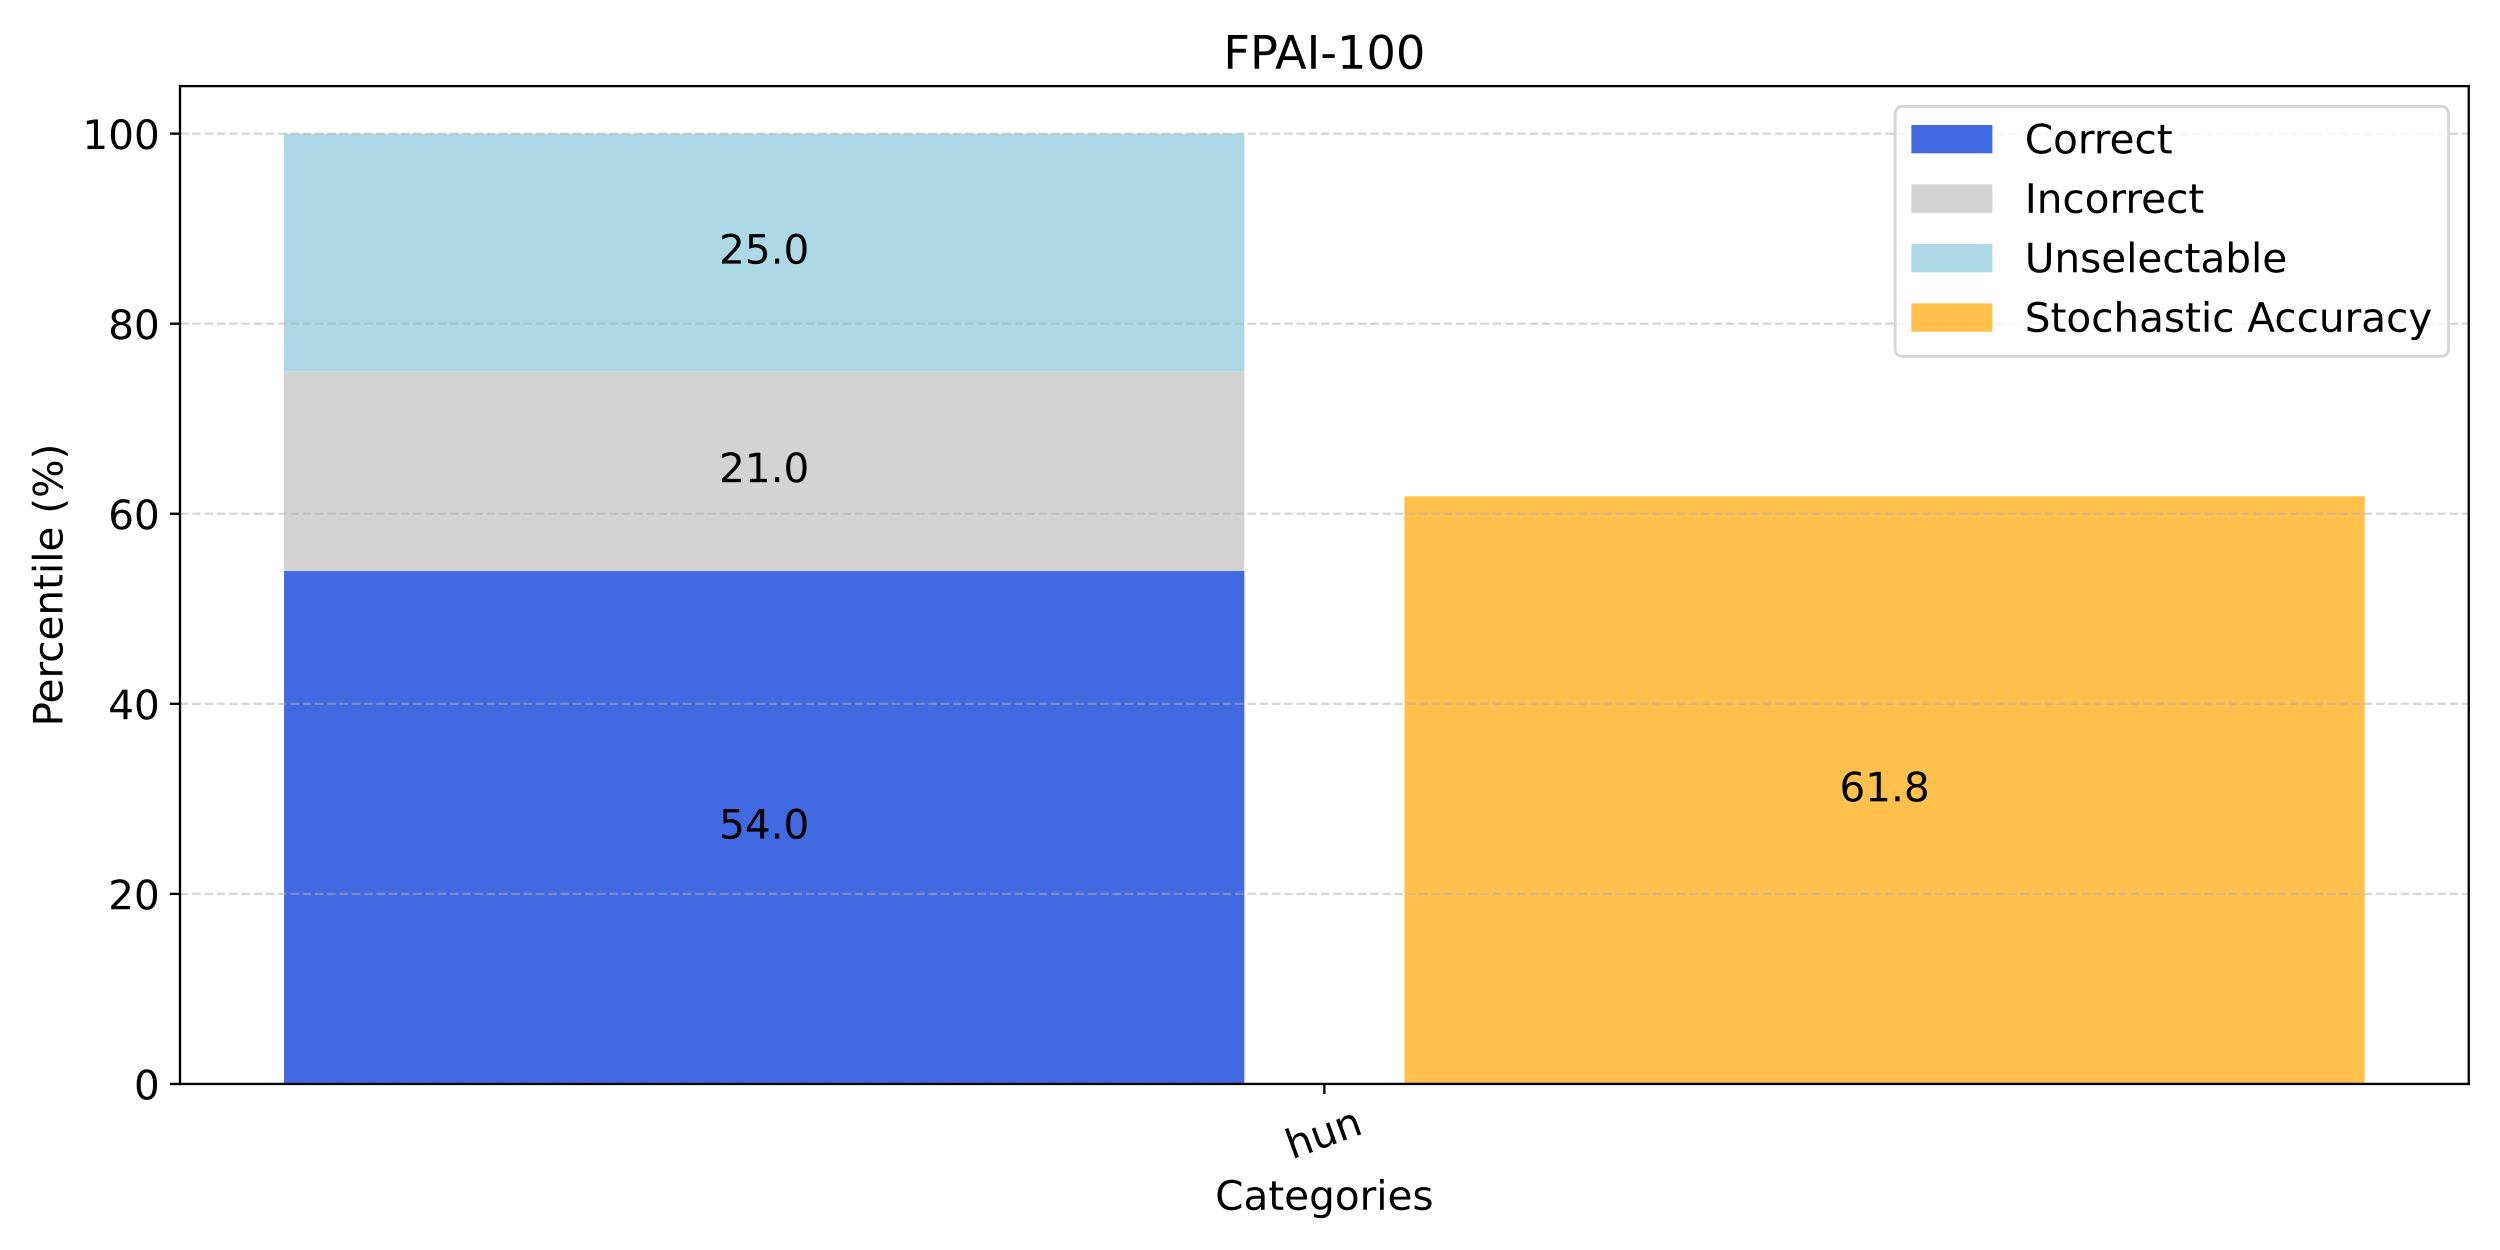
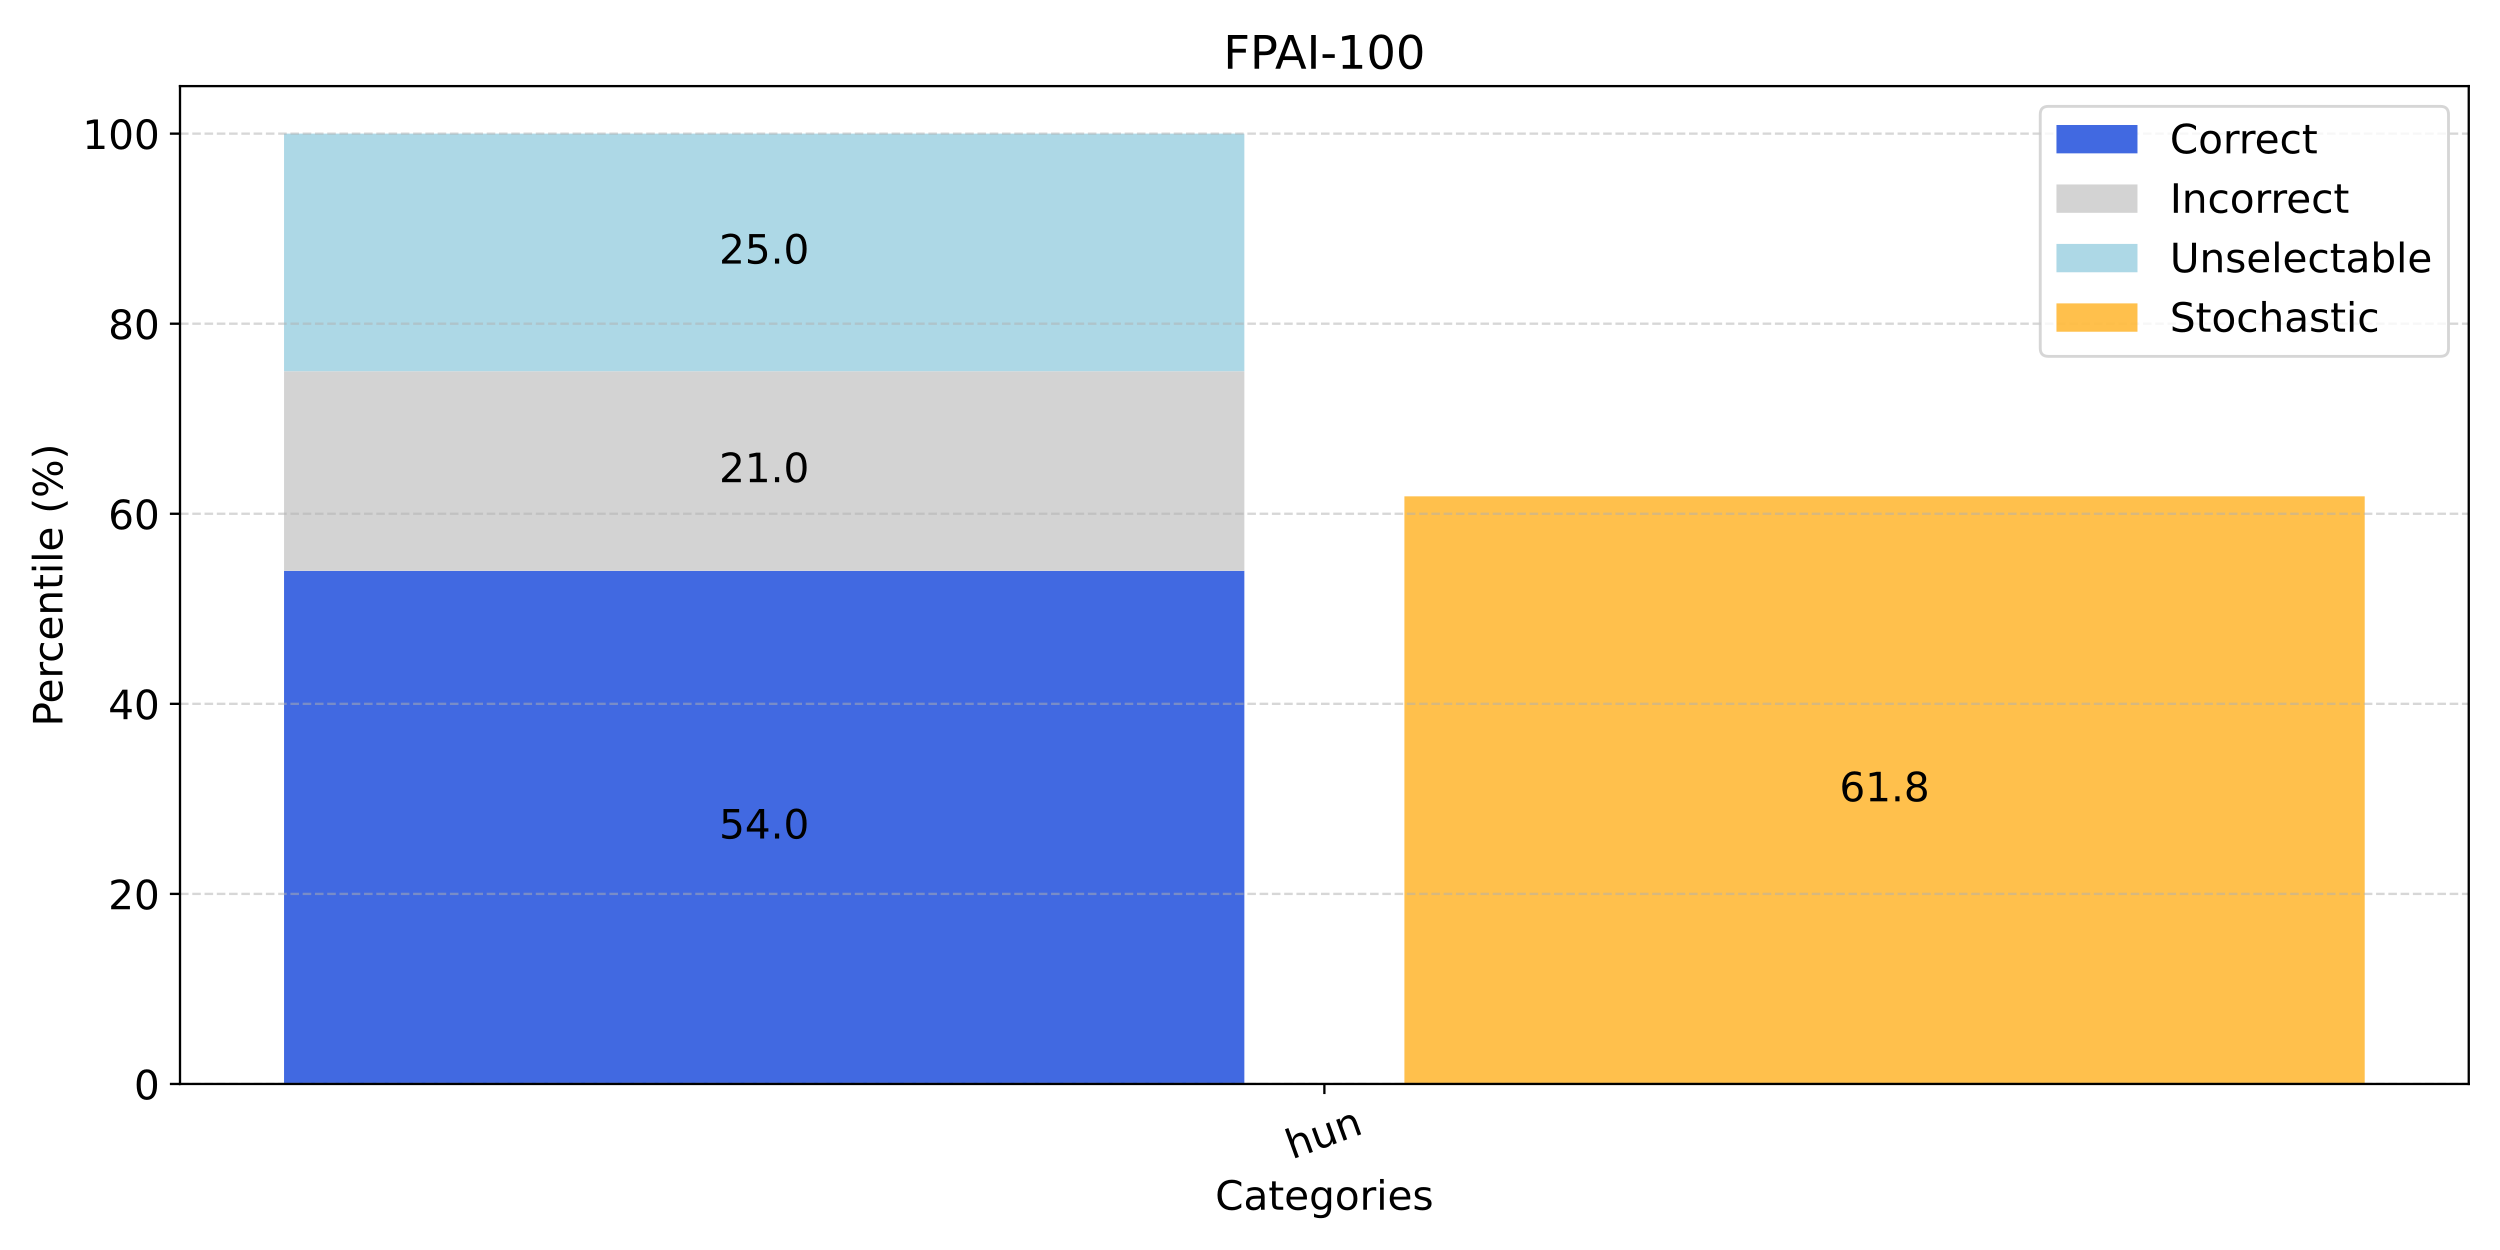
<svg xmlns="http://www.w3.org/2000/svg" xmlns:xlink="http://www.w3.org/1999/xlink" width="864pt" height="432pt" viewBox="0 0 864 432" version="1.1">
  <defs>
    <style type="text/css">*{stroke-linejoin: round; stroke-linecap: butt}</style>
  </defs>
  <g id="figure_1">
    <g id="patch_1">
      <path d="M 0 432  L 864 432  L 864 0  L 0 0  z " style="fill: #ffffff" />
    </g>
    <g id="axes_1">
      <g id="patch_2">
        <path d="M 62.21 374.615  L 853.2 374.615  L 853.2 29.76  L 62.21 29.76  z " style="fill: #ffffff" />
      </g>
      <g id="patch_3">
-         <path d="M 98.164 374.615  L 430.048 374.615  L 430.048 197.261  L 98.164 197.261  z " clip-path="url(#pa25f31767f)" style="fill: #4169e1" />
+         <path d="M 98.164 374.615  L 430.048 374.615  L 430.048 197.261  L 98.164 197.261  z " clip-path="url(#p946faafd12)" style="fill: #4169e1" />
      </g>
      <g id="patch_4">
-         <path d="M 98.164 197.261  L 430.048 197.261  L 430.048 128.29  L 98.164 128.29  z " clip-path="url(#pa25f31767f)" style="fill: #d3d3d3" />
+         <path d="M 98.164 197.261  L 430.048 197.261  L 430.048 128.29  L 98.164 128.29  z " clip-path="url(#p946faafd12)" style="fill: #d3d3d3" />
      </g>
      <g id="patch_5">
-         <path d="M 98.164 128.29  L 430.048 128.29  L 430.048 46.182  L 98.164 46.182  z " clip-path="url(#pa25f31767f)" style="fill: #add8e6" />
+         <path d="M 98.164 128.29  L 430.048 128.29  L 430.048 46.182  L 98.164 46.182  z " clip-path="url(#p946faafd12)" style="fill: #add8e6" />
      </g>
      <g id="patch_6">
-         <path d="M 485.362 374.615  L 817.246 374.615  L 817.246 171.534  L 485.362 171.534  z " clip-path="url(#pa25f31767f)" style="fill: #ffa500; opacity: 0.7" />
+         <path d="M 485.362 374.615  L 817.246 374.615  L 817.246 171.534  L 485.362 171.534  z " clip-path="url(#p946faafd12)" style="fill: #ffa500; opacity: 0.7" />
      </g>
      <g id="matplotlib.axis_1">
        <g id="xtick_1">
          <g id="line2d_1">
            <defs>
-               <path id="m8901ed1f05" d="M 0 0  L 0 3.5  " style="stroke: #000000; stroke-width: 0.8" />
-             </defs>
-             <g>
-               <use xlink:href="#m8901ed1f05" x="457.705" y="374.615" style="stroke: #000000; stroke-width: 0.8" />
+               <path id="mf3a29d3b2b" d="M 0 0  L 0 3.5  " style="stroke: #000000; stroke-width: 0.8" />
+             </defs>
+             <g>
+               <use xlink:href="#mf3a29d3b2b" x="457.705" y="374.615" style="stroke: #000000; stroke-width: 0.8" />
            </g>
          </g>
          <g id="text_1">
            <g transform="translate(446.5201 400.7151) rotate(-20) scale(0.14 -0.14)">
              <defs>
                <path id="DejaVuSans-68" d="M 3513 2113  L 3513 0  L 2938 0  L 2938 2094  Q 2938 2591 2744 2837  Q 2550 3084 2163 3084  Q 1697 3084 1428 2787  Q 1159 2491 1159 1978  L 1159 0  L 581 0  L 581 4863  L 1159 4863  L 1159 2956  Q 1366 3272 1645 3428  Q 1925 3584 2291 3584  Q 2894 3584 3203 3211  Q 3513 2838 3513 2113  z " transform="scale(0.015625)" />
                <path id="DejaVuSans-75" d="M 544 1381  L 544 3500  L 1119 3500  L 1119 1403  Q 1119 906 1312 657  Q 1506 409 1894 409  Q 2359 409 2629 706  Q 2900 1003 2900 1516  L 2900 3500  L 3475 3500  L 3475 0  L 2900 0  L 2900 538  Q 2691 219 2414 64  Q 2138 -91 1772 -91  Q 1169 -91 856 284  Q 544 659 544 1381  z M 1991 3584  L 1991 3584  z " transform="scale(0.015625)" />
                <path id="DejaVuSans-6e" d="M 3513 2113  L 3513 0  L 2938 0  L 2938 2094  Q 2938 2591 2744 2837  Q 2550 3084 2163 3084  Q 1697 3084 1428 2787  Q 1159 2491 1159 1978  L 1159 0  L 581 0  L 581 3500  L 1159 3500  L 1159 2956  Q 1366 3272 1645 3428  Q 1925 3584 2291 3584  Q 2894 3584 3203 3211  Q 3513 2838 3513 2113  z " transform="scale(0.015625)" />
              </defs>
              <use xlink:href="#DejaVuSans-68" />
              <use xlink:href="#DejaVuSans-75" transform="translate(63.37891 0)" />
              <use xlink:href="#DejaVuSans-6e" transform="translate(126.7578 0)" />
            </g>
          </g>
        </g>
        <g id="text_2">
          <g transform="translate(419.9728 418.0889) scale(0.14 -0.14)">
            <defs>
              <path id="DejaVuSans-43" d="M 4122 4306  L 4122 3641  Q 3803 3938 3442 4084  Q 3081 4231 2675 4231  Q 1875 4231 1450 3742  Q 1025 3253 1025 2328  Q 1025 1406 1450 917  Q 1875 428 2675 428  Q 3081 428 3442 575  Q 3803 722 4122 1019  L 4122 359  Q 3791 134 3420 21  Q 3050 -91 2638 -91  Q 1578 -91 968 557  Q 359 1206 359 2328  Q 359 3453 968 4101  Q 1578 4750 2638 4750  Q 3056 4750 3426 4639  Q 3797 4528 4122 4306  z " transform="scale(0.015625)" />
              <path id="DejaVuSans-61" d="M 2194 1759  Q 1497 1759 1228 1600  Q 959 1441 959 1056  Q 959 750 1161 570  Q 1363 391 1709 391  Q 2188 391 2477 730  Q 2766 1069 2766 1631  L 2766 1759  L 2194 1759  z M 3341 1997  L 3341 0  L 2766 0  L 2766 531  Q 2569 213 2275 61  Q 1981 -91 1556 -91  Q 1019 -91 701 211  Q 384 513 384 1019  Q 384 1609 779 1909  Q 1175 2209 1959 2209  L 2766 2209  L 2766 2266  Q 2766 2663 2505 2880  Q 2244 3097 1772 3097  Q 1472 3097 1187 3025  Q 903 2953 641 2809  L 641 3341  Q 956 3463 1253 3523  Q 1550 3584 1831 3584  Q 2591 3584 2966 3190  Q 3341 2797 3341 1997  z " transform="scale(0.015625)" />
              <path id="DejaVuSans-74" d="M 1172 4494  L 1172 3500  L 2356 3500  L 2356 3053  L 1172 3053  L 1172 1153  Q 1172 725 1289 603  Q 1406 481 1766 481  L 2356 481  L 2356 0  L 1766 0  Q 1100 0 847 248  Q 594 497 594 1153  L 594 3053  L 172 3053  L 172 3500  L 594 3500  L 594 4494  L 1172 4494  z " transform="scale(0.015625)" />
              <path id="DejaVuSans-65" d="M 3597 1894  L 3597 1613  L 953 1613  Q 991 1019 1311 708  Q 1631 397 2203 397  Q 2534 397 2845 478  Q 3156 559 3463 722  L 3463 178  Q 3153 47 2828 -22  Q 2503 -91 2169 -91  Q 1331 -91 842 396  Q 353 884 353 1716  Q 353 2575 817 3079  Q 1281 3584 2069 3584  Q 2775 3584 3186 3129  Q 3597 2675 3597 1894  z M 3022 2063  Q 3016 2534 2758 2815  Q 2500 3097 2075 3097  Q 1594 3097 1305 2825  Q 1016 2553 972 2059  L 3022 2063  z " transform="scale(0.015625)" />
              <path id="DejaVuSans-67" d="M 2906 1791  Q 2906 2416 2648 2759  Q 2391 3103 1925 3103  Q 1463 3103 1205 2759  Q 947 2416 947 1791  Q 947 1169 1205 825  Q 1463 481 1925 481  Q 2391 481 2648 825  Q 2906 1169 2906 1791  z M 3481 434  Q 3481 -459 3084 -895  Q 2688 -1331 1869 -1331  Q 1566 -1331 1297 -1286  Q 1028 -1241 775 -1147  L 775 -588  Q 1028 -725 1275 -790  Q 1522 -856 1778 -856  Q 2344 -856 2625 -561  Q 2906 -266 2906 331  L 2906 616  Q 2728 306 2450 153  Q 2172 0 1784 0  Q 1141 0 747 490  Q 353 981 353 1791  Q 353 2603 747 3093  Q 1141 3584 1784 3584  Q 2172 3584 2450 3431  Q 2728 3278 2906 2969  L 2906 3500  L 3481 3500  L 3481 434  z " transform="scale(0.015625)" />
              <path id="DejaVuSans-6f" d="M 1959 3097  Q 1497 3097 1228 2736  Q 959 2375 959 1747  Q 959 1119 1226 758  Q 1494 397 1959 397  Q 2419 397 2687 759  Q 2956 1122 2956 1747  Q 2956 2369 2687 2733  Q 2419 3097 1959 3097  z M 1959 3584  Q 2709 3584 3137 3096  Q 3566 2609 3566 1747  Q 3566 888 3137 398  Q 2709 -91 1959 -91  Q 1206 -91 779 398  Q 353 888 353 1747  Q 353 2609 779 3096  Q 1206 3584 1959 3584  z " transform="scale(0.015625)" />
              <path id="DejaVuSans-72" d="M 2631 2963  Q 2534 3019 2420 3045  Q 2306 3072 2169 3072  Q 1681 3072 1420 2755  Q 1159 2438 1159 1844  L 1159 0  L 581 0  L 581 3500  L 1159 3500  L 1159 2956  Q 1341 3275 1631 3429  Q 1922 3584 2338 3584  Q 2397 3584 2469 3576  Q 2541 3569 2628 3553  L 2631 2963  z " transform="scale(0.015625)" />
              <path id="DejaVuSans-69" d="M 603 3500  L 1178 3500  L 1178 0  L 603 0  L 603 3500  z M 603 4863  L 1178 4863  L 1178 4134  L 603 4134  L 603 4863  z " transform="scale(0.015625)" />
              <path id="DejaVuSans-73" d="M 2834 3397  L 2834 2853  Q 2591 2978 2328 3040  Q 2066 3103 1784 3103  Q 1356 3103 1142 2972  Q 928 2841 928 2578  Q 928 2378 1081 2264  Q 1234 2150 1697 2047  L 1894 2003  Q 2506 1872 2764 1633  Q 3022 1394 3022 966  Q 3022 478 2636 193  Q 2250 -91 1575 -91  Q 1294 -91 989 -36  Q 684 19 347 128  L 347 722  Q 666 556 975 473  Q 1284 391 1588 391  Q 1994 391 2212 530  Q 2431 669 2431 922  Q 2431 1156 2273 1281  Q 2116 1406 1581 1522  L 1381 1569  Q 847 1681 609 1914  Q 372 2147 372 2553  Q 372 3047 722 3315  Q 1072 3584 1716 3584  Q 2034 3584 2315 3537  Q 2597 3491 2834 3397  z " transform="scale(0.015625)" />
            </defs>
            <use xlink:href="#DejaVuSans-43" />
            <use xlink:href="#DejaVuSans-61" transform="translate(69.82422 0)" />
            <use xlink:href="#DejaVuSans-74" transform="translate(131.1035 0)" />
            <use xlink:href="#DejaVuSans-65" transform="translate(170.3125 0)" />
            <use xlink:href="#DejaVuSans-67" transform="translate(231.8359 0)" />
            <use xlink:href="#DejaVuSans-6f" transform="translate(295.3125 0)" />
            <use xlink:href="#DejaVuSans-72" transform="translate(356.4941 0)" />
            <use xlink:href="#DejaVuSans-69" transform="translate(397.6074 0)" />
            <use xlink:href="#DejaVuSans-65" transform="translate(425.3906 0)" />
            <use xlink:href="#DejaVuSans-73" transform="translate(486.9141 0)" />
          </g>
        </g>
      </g>
      <g id="matplotlib.axis_2">
        <g id="ytick_1">
          <g id="line2d_2">
-             <path d="M 62.21 374.615  L 853.2 374.615  " clip-path="url(#pa25f31767f)" style="fill: none; stroke-dasharray: 2.96,1.28; stroke-dashoffset: 0; stroke: #b0b0b0; stroke-opacity: 0.5; stroke-width: 0.8" />
+             <path d="M 62.21 374.615  L 853.2 374.615  " clip-path="url(#p946faafd12)" style="fill: none; stroke-dasharray: 2.96,1.28; stroke-dashoffset: 0; stroke: #b0b0b0; stroke-opacity: 0.5; stroke-width: 0.8" />
          </g>
          <g id="line2d_3">
            <defs>
-               <path id="m3e00273980" d="M 0 0  L -3.5 0  " style="stroke: #000000; stroke-width: 0.8" />
-             </defs>
-             <g>
-               <use xlink:href="#m3e00273980" x="62.21" y="374.615" style="stroke: #000000; stroke-width: 0.8" />
+               <path id="m703b4f7a60" d="M 0 0  L -3.5 0  " style="stroke: #000000; stroke-width: 0.8" />
+             </defs>
+             <g>
+               <use xlink:href="#m703b4f7a60" x="62.21" y="374.615" style="stroke: #000000; stroke-width: 0.8" />
            </g>
          </g>
          <g id="text_3">
            <g transform="translate(46.3025 379.9341) scale(0.14 -0.14)">
              <defs>
                <path id="DejaVuSans-30" d="M 2034 4250  Q 1547 4250 1301 3770  Q 1056 3291 1056 2328  Q 1056 1369 1301 889  Q 1547 409 2034 409  Q 2525 409 2770 889  Q 3016 1369 3016 2328  Q 3016 3291 2770 3770  Q 2525 4250 2034 4250  z M 2034 4750  Q 2819 4750 3233 4129  Q 3647 3509 3647 2328  Q 3647 1150 3233 529  Q 2819 -91 2034 -91  Q 1250 -91 836 529  Q 422 1150 422 2328  Q 422 3509 836 4129  Q 1250 4750 2034 4750  z " transform="scale(0.015625)" />
              </defs>
              <use xlink:href="#DejaVuSans-30" />
            </g>
          </g>
        </g>
        <g id="ytick_2">
          <g id="line2d_4">
-             <path d="M 62.21 308.928  L 853.2 308.928  " clip-path="url(#pa25f31767f)" style="fill: none; stroke-dasharray: 2.96,1.28; stroke-dashoffset: 0; stroke: #b0b0b0; stroke-opacity: 0.5; stroke-width: 0.8" />
+             <path d="M 62.21 308.928  L 853.2 308.928  " clip-path="url(#p946faafd12)" style="fill: none; stroke-dasharray: 2.96,1.28; stroke-dashoffset: 0; stroke: #b0b0b0; stroke-opacity: 0.5; stroke-width: 0.8" />
          </g>
          <g id="line2d_5">
            <g>
-               <use xlink:href="#m3e00273980" x="62.21" y="308.928" style="stroke: #000000; stroke-width: 0.8" />
+               <use xlink:href="#m703b4f7a60" x="62.21" y="308.928" style="stroke: #000000; stroke-width: 0.8" />
            </g>
          </g>
          <g id="text_4">
            <g transform="translate(37.395 314.2474) scale(0.14 -0.14)">
              <defs>
                <path id="DejaVuSans-32" d="M 1228 531  L 3431 531  L 3431 0  L 469 0  L 469 531  Q 828 903 1448 1529  Q 2069 2156 2228 2338  Q 2531 2678 2651 2914  Q 2772 3150 2772 3378  Q 2772 3750 2511 3984  Q 2250 4219 1831 4219  Q 1534 4219 1204 4116  Q 875 4013 500 3803  L 500 4441  Q 881 4594 1212 4672  Q 1544 4750 1819 4750  Q 2544 4750 2975 4387  Q 3406 4025 3406 3419  Q 3406 3131 3298 2873  Q 3191 2616 2906 2266  Q 2828 2175 2409 1742  Q 1991 1309 1228 531  z " transform="scale(0.015625)" />
              </defs>
              <use xlink:href="#DejaVuSans-32" />
              <use xlink:href="#DejaVuSans-30" transform="translate(63.62305 0)" />
            </g>
          </g>
        </g>
        <g id="ytick_3">
          <g id="line2d_6">
-             <path d="M 62.21 243.242  L 853.2 243.242  " clip-path="url(#pa25f31767f)" style="fill: none; stroke-dasharray: 2.96,1.28; stroke-dashoffset: 0; stroke: #b0b0b0; stroke-opacity: 0.5; stroke-width: 0.8" />
+             <path d="M 62.21 243.242  L 853.2 243.242  " clip-path="url(#p946faafd12)" style="fill: none; stroke-dasharray: 2.96,1.28; stroke-dashoffset: 0; stroke: #b0b0b0; stroke-opacity: 0.5; stroke-width: 0.8" />
          </g>
          <g id="line2d_7">
            <g>
-               <use xlink:href="#m3e00273980" x="62.21" y="243.242" style="stroke: #000000; stroke-width: 0.8" />
+               <use xlink:href="#m703b4f7a60" x="62.21" y="243.242" style="stroke: #000000; stroke-width: 0.8" />
            </g>
          </g>
          <g id="text_5">
            <g transform="translate(37.395 248.5607) scale(0.14 -0.14)">
              <defs>
                <path id="DejaVuSans-34" d="M 2419 4116  L 825 1625  L 2419 1625  L 2419 4116  z M 2253 4666  L 3047 4666  L 3047 1625  L 3713 1625  L 3713 1100  L 3047 1100  L 3047 0  L 2419 0  L 2419 1100  L 313 1100  L 313 1709  L 2253 4666  z " transform="scale(0.015625)" />
              </defs>
              <use xlink:href="#DejaVuSans-34" />
              <use xlink:href="#DejaVuSans-30" transform="translate(63.62305 0)" />
            </g>
          </g>
        </g>
        <g id="ytick_4">
          <g id="line2d_8">
-             <path d="M 62.21 177.555  L 853.2 177.555  " clip-path="url(#pa25f31767f)" style="fill: none; stroke-dasharray: 2.96,1.28; stroke-dashoffset: 0; stroke: #b0b0b0; stroke-opacity: 0.5; stroke-width: 0.8" />
+             <path d="M 62.21 177.555  L 853.2 177.555  " clip-path="url(#p946faafd12)" style="fill: none; stroke-dasharray: 2.96,1.28; stroke-dashoffset: 0; stroke: #b0b0b0; stroke-opacity: 0.5; stroke-width: 0.8" />
          </g>
          <g id="line2d_9">
            <g>
-               <use xlink:href="#m3e00273980" x="62.21" y="177.555" style="stroke: #000000; stroke-width: 0.8" />
+               <use xlink:href="#m703b4f7a60" x="62.21" y="177.555" style="stroke: #000000; stroke-width: 0.8" />
            </g>
          </g>
          <g id="text_6">
            <g transform="translate(37.395 182.874) scale(0.14 -0.14)">
              <defs>
                <path id="DejaVuSans-36" d="M 2113 2584  Q 1688 2584 1439 2293  Q 1191 2003 1191 1497  Q 1191 994 1439 701  Q 1688 409 2113 409  Q 2538 409 2786 701  Q 3034 994 3034 1497  Q 3034 2003 2786 2293  Q 2538 2584 2113 2584  z M 3366 4563  L 3366 3988  Q 3128 4100 2886 4159  Q 2644 4219 2406 4219  Q 1781 4219 1451 3797  Q 1122 3375 1075 2522  Q 1259 2794 1537 2939  Q 1816 3084 2150 3084  Q 2853 3084 3261 2657  Q 3669 2231 3669 1497  Q 3669 778 3244 343  Q 2819 -91 2113 -91  Q 1303 -91 875 529  Q 447 1150 447 2328  Q 447 3434 972 4092  Q 1497 4750 2381 4750  Q 2619 4750 2861 4703  Q 3103 4656 3366 4563  z " transform="scale(0.015625)" />
              </defs>
              <use xlink:href="#DejaVuSans-36" />
              <use xlink:href="#DejaVuSans-30" transform="translate(63.62305 0)" />
            </g>
          </g>
        </g>
        <g id="ytick_5">
          <g id="line2d_10">
-             <path d="M 62.21 111.868  L 853.2 111.868  " clip-path="url(#pa25f31767f)" style="fill: none; stroke-dasharray: 2.96,1.28; stroke-dashoffset: 0; stroke: #b0b0b0; stroke-opacity: 0.5; stroke-width: 0.8" />
+             <path d="M 62.21 111.868  L 853.2 111.868  " clip-path="url(#p946faafd12)" style="fill: none; stroke-dasharray: 2.96,1.28; stroke-dashoffset: 0; stroke: #b0b0b0; stroke-opacity: 0.5; stroke-width: 0.8" />
          </g>
          <g id="line2d_11">
            <g>
-               <use xlink:href="#m3e00273980" x="62.21" y="111.868" style="stroke: #000000; stroke-width: 0.8" />
+               <use xlink:href="#m703b4f7a60" x="62.21" y="111.868" style="stroke: #000000; stroke-width: 0.8" />
            </g>
          </g>
          <g id="text_7">
            <g transform="translate(37.395 117.1873) scale(0.14 -0.14)">
              <defs>
                <path id="DejaVuSans-38" d="M 2034 2216  Q 1584 2216 1326 1975  Q 1069 1734 1069 1313  Q 1069 891 1326 650  Q 1584 409 2034 409  Q 2484 409 2743 651  Q 3003 894 3003 1313  Q 3003 1734 2745 1975  Q 2488 2216 2034 2216  z M 1403 2484  Q 997 2584 770 2862  Q 544 3141 544 3541  Q 544 4100 942 4425  Q 1341 4750 2034 4750  Q 2731 4750 3128 4425  Q 3525 4100 3525 3541  Q 3525 3141 3298 2862  Q 3072 2584 2669 2484  Q 3125 2378 3379 2068  Q 3634 1759 3634 1313  Q 3634 634 3220 271  Q 2806 -91 2034 -91  Q 1263 -91 848 271  Q 434 634 434 1313  Q 434 1759 690 2068  Q 947 2378 1403 2484  z M 1172 3481  Q 1172 3119 1398 2916  Q 1625 2713 2034 2713  Q 2441 2713 2670 2916  Q 2900 3119 2900 3481  Q 2900 3844 2670 4047  Q 2441 4250 2034 4250  Q 1625 4250 1398 4047  Q 1172 3844 1172 3481  z " transform="scale(0.015625)" />
              </defs>
              <use xlink:href="#DejaVuSans-38" />
              <use xlink:href="#DejaVuSans-30" transform="translate(63.62305 0)" />
            </g>
          </g>
        </g>
        <g id="ytick_6">
          <g id="line2d_12">
-             <path d="M 62.21 46.182  L 853.2 46.182  " clip-path="url(#pa25f31767f)" style="fill: none; stroke-dasharray: 2.96,1.28; stroke-dashoffset: 0; stroke: #b0b0b0; stroke-opacity: 0.5; stroke-width: 0.8" />
+             <path d="M 62.21 46.182  L 853.2 46.182  " clip-path="url(#p946faafd12)" style="fill: none; stroke-dasharray: 2.96,1.28; stroke-dashoffset: 0; stroke: #b0b0b0; stroke-opacity: 0.5; stroke-width: 0.8" />
          </g>
          <g id="line2d_13">
            <g>
-               <use xlink:href="#m3e00273980" x="62.21" y="46.182" style="stroke: #000000; stroke-width: 0.8" />
+               <use xlink:href="#m703b4f7a60" x="62.21" y="46.182" style="stroke: #000000; stroke-width: 0.8" />
            </g>
          </g>
          <g id="text_8">
            <g transform="translate(28.4875 51.50058) scale(0.14 -0.14)">
              <defs>
                <path id="DejaVuSans-31" d="M 794 531  L 1825 531  L 1825 4091  L 703 3866  L 703 4441  L 1819 4666  L 2450 4666  L 2450 531  L 3481 531  L 3481 0  L 794 0  L 794 531  z " transform="scale(0.015625)" />
              </defs>
              <use xlink:href="#DejaVuSans-31" />
              <use xlink:href="#DejaVuSans-30" transform="translate(63.62305 0)" />
              <use xlink:href="#DejaVuSans-30" transform="translate(127.2461 0)" />
            </g>
          </g>
        </g>
        <g id="text_9">
          <g transform="translate(21.57594 251.053) rotate(-90) scale(0.14 -0.14)">
            <defs>
              <path id="DejaVuSans-50" d="M 1259 4147  L 1259 2394  L 2053 2394  Q 2494 2394 2734 2622  Q 2975 2850 2975 3272  Q 2975 3691 2734 3919  Q 2494 4147 2053 4147  L 1259 4147  z M 628 4666  L 2053 4666  Q 2838 4666 3239 4311  Q 3641 3956 3641 3272  Q 3641 2581 3239 2228  Q 2838 1875 2053 1875  L 1259 1875  L 1259 0  L 628 0  L 628 4666  z " transform="scale(0.015625)" />
              <path id="DejaVuSans-63" d="M 3122 3366  L 3122 2828  Q 2878 2963 2633 3030  Q 2388 3097 2138 3097  Q 1578 3097 1268 2742  Q 959 2388 959 1747  Q 959 1106 1268 751  Q 1578 397 2138 397  Q 2388 397 2633 464  Q 2878 531 3122 666  L 3122 134  Q 2881 22 2623 -34  Q 2366 -91 2075 -91  Q 1284 -91 818 406  Q 353 903 353 1747  Q 353 2603 823 3093  Q 1294 3584 2113 3584  Q 2378 3584 2631 3529  Q 2884 3475 3122 3366  z " transform="scale(0.015625)" />
              <path id="DejaVuSans-6c" d="M 603 4863  L 1178 4863  L 1178 0  L 603 0  L 603 4863  z " transform="scale(0.015625)" />
              <path id="DejaVuSans-20" transform="scale(0.015625)" />
              <path id="DejaVuSans-28" d="M 1984 4856  Q 1566 4138 1362 3434  Q 1159 2731 1159 2009  Q 1159 1288 1364 580  Q 1569 -128 1984 -844  L 1484 -844  Q 1016 -109 783 600  Q 550 1309 550 2009  Q 550 2706 781 3412  Q 1013 4119 1484 4856  L 1984 4856  z " transform="scale(0.015625)" />
              <path id="DejaVuSans-25" d="M 4653 2053  Q 4381 2053 4226 1822  Q 4072 1591 4072 1178  Q 4072 772 4226 539  Q 4381 306 4653 306  Q 4919 306 5073 539  Q 5228 772 5228 1178  Q 5228 1588 5073 1820  Q 4919 2053 4653 2053  z M 4653 2450  Q 5147 2450 5437 2106  Q 5728 1763 5728 1178  Q 5728 594 5436 251  Q 5144 -91 4653 -91  Q 4153 -91 3862 251  Q 3572 594 3572 1178  Q 3572 1766 3864 2108  Q 4156 2450 4653 2450  z M 1428 4353  Q 1159 4353 1004 4120  Q 850 3888 850 3481  Q 850 3069 1003 2837  Q 1156 2606 1428 2606  Q 1700 2606 1854 2837  Q 2009 3069 2009 3481  Q 2009 3884 1853 4118  Q 1697 4353 1428 4353  z M 4250 4750  L 4750 4750  L 1831 -91  L 1331 -91  L 4250 4750  z M 1428 4750  Q 1922 4750 2215 4408  Q 2509 4066 2509 3481  Q 2509 2891 2217 2550  Q 1925 2209 1428 2209  Q 931 2209 642 2551  Q 353 2894 353 3481  Q 353 4063 643 4406  Q 934 4750 1428 4750  z " transform="scale(0.015625)" />
              <path id="DejaVuSans-29" d="M 513 4856  L 1013 4856  Q 1481 4119 1714 3412  Q 1947 2706 1947 2009  Q 1947 1309 1714 600  Q 1481 -109 1013 -844  L 513 -844  Q 928 -128 1133 580  Q 1338 1288 1338 2009  Q 1338 2731 1133 3434  Q 928 4138 513 4856  z " transform="scale(0.015625)" />
            </defs>
            <use xlink:href="#DejaVuSans-50" />
            <use xlink:href="#DejaVuSans-65" transform="translate(56.67773 0)" />
            <use xlink:href="#DejaVuSans-72" transform="translate(118.2012 0)" />
            <use xlink:href="#DejaVuSans-63" transform="translate(157.0645 0)" />
            <use xlink:href="#DejaVuSans-65" transform="translate(212.0449 0)" />
            <use xlink:href="#DejaVuSans-6e" transform="translate(273.5684 0)" />
            <use xlink:href="#DejaVuSans-74" transform="translate(336.9473 0)" />
            <use xlink:href="#DejaVuSans-69" transform="translate(376.1562 0)" />
            <use xlink:href="#DejaVuSans-6c" transform="translate(403.9395 0)" />
            <use xlink:href="#DejaVuSans-65" transform="translate(431.7227 0)" />
            <use xlink:href="#DejaVuSans-20" transform="translate(493.2461 0)" />
            <use xlink:href="#DejaVuSans-28" transform="translate(525.0332 0)" />
            <use xlink:href="#DejaVuSans-25" transform="translate(564.0469 0)" />
            <use xlink:href="#DejaVuSans-29" transform="translate(659.0664 0)" />
          </g>
        </g>
      </g>
      <g id="patch_7">
        <path d="M 62.21 374.615  L 62.21 29.76  " style="fill: none; stroke: #000000; stroke-width: 0.8; stroke-linejoin: miter; stroke-linecap: square" />
      </g>
      <g id="patch_8">
        <path d="M 853.2 374.615  L 853.2 29.76  " style="fill: none; stroke: #000000; stroke-width: 0.8; stroke-linejoin: miter; stroke-linecap: square" />
      </g>
      <g id="patch_9">
        <path d="M 62.21 374.615  L 853.2 374.615  " style="fill: none; stroke: #000000; stroke-width: 0.8; stroke-linejoin: miter; stroke-linecap: square" />
      </g>
      <g id="patch_10">
        <path d="M 62.21 29.76  L 853.2 29.76  " style="fill: none; stroke: #000000; stroke-width: 0.8; stroke-linejoin: miter; stroke-linecap: square" />
      </g>
      <g id="text_10">
        <g transform="translate(248.5201 289.8012) scale(0.14 -0.14)">
          <defs>
            <path id="DejaVuSans-35" d="M 691 4666  L 3169 4666  L 3169 4134  L 1269 4134  L 1269 2991  Q 1406 3038 1543 3061  Q 1681 3084 1819 3084  Q 2600 3084 3056 2656  Q 3513 2228 3513 1497  Q 3513 744 3044 326  Q 2575 -91 1722 -91  Q 1428 -91 1123 -41  Q 819 9 494 109  L 494 744  Q 775 591 1075 516  Q 1375 441 1709 441  Q 2250 441 2565 725  Q 2881 1009 2881 1497  Q 2881 1984 2565 2268  Q 2250 2553 1709 2553  Q 1456 2553 1204 2497  Q 953 2441 691 2322  L 691 4666  z " transform="scale(0.015625)" />
            <path id="DejaVuSans-2e" d="M 684 794  L 1344 794  L 1344 0  L 684 0  L 684 794  z " transform="scale(0.015625)" />
          </defs>
          <use xlink:href="#DejaVuSans-35" />
          <use xlink:href="#DejaVuSans-34" transform="translate(63.62305 0)" />
          <use xlink:href="#DejaVuSans-2e" transform="translate(127.2461 0)" />
          <use xlink:href="#DejaVuSans-30" transform="translate(159.0332 0)" />
        </g>
      </g>
      <g id="text_11">
        <g transform="translate(248.5201 166.6387) scale(0.14 -0.14)">
          <use xlink:href="#DejaVuSans-32" />
          <use xlink:href="#DejaVuSans-31" transform="translate(63.62305 0)" />
          <use xlink:href="#DejaVuSans-2e" transform="translate(127.2461 0)" />
          <use xlink:href="#DejaVuSans-30" transform="translate(159.0332 0)" />
        </g>
      </g>
      <g id="text_12">
        <g transform="translate(248.5201 91.09898) scale(0.14 -0.14)">
          <use xlink:href="#DejaVuSans-32" />
          <use xlink:href="#DejaVuSans-35" transform="translate(63.62305 0)" />
          <use xlink:href="#DejaVuSans-2e" transform="translate(127.2461 0)" />
          <use xlink:href="#DejaVuSans-30" transform="translate(159.0332 0)" />
        </g>
      </g>
      <g id="text_13">
        <g transform="translate(635.718 276.9376) scale(0.14 -0.14)">
          <use xlink:href="#DejaVuSans-36" />
          <use xlink:href="#DejaVuSans-31" transform="translate(63.62305 0)" />
          <use xlink:href="#DejaVuSans-2e" transform="translate(127.2461 0)" />
          <use xlink:href="#DejaVuSans-38" transform="translate(159.0332 0)" />
        </g>
      </g>
      <g id="text_14">
        <g transform="translate(422.8012 23.76) scale(0.16 -0.16)">
          <defs>
            <path id="DejaVuSans-46" d="M 628 4666  L 3309 4666  L 3309 4134  L 1259 4134  L 1259 2759  L 3109 2759  L 3109 2228  L 1259 2228  L 1259 0  L 628 0  L 628 4666  z " transform="scale(0.015625)" />
            <path id="DejaVuSans-41" d="M 2188 4044  L 1331 1722  L 3047 1722  L 2188 4044  z M 1831 4666  L 2547 4666  L 4325 0  L 3669 0  L 3244 1197  L 1141 1197  L 716 0  L 50 0  L 1831 4666  z " transform="scale(0.015625)" />
            <path id="DejaVuSans-49" d="M 628 4666  L 1259 4666  L 1259 0  L 628 0  L 628 4666  z " transform="scale(0.015625)" />
            <path id="DejaVuSans-2d" d="M 313 2009  L 1997 2009  L 1997 1497  L 313 1497  L 313 2009  z " transform="scale(0.015625)" />
          </defs>
          <use xlink:href="#DejaVuSans-46" />
          <use xlink:href="#DejaVuSans-50" transform="translate(57.51953 0)" />
          <use xlink:href="#DejaVuSans-41" transform="translate(111.4473 0)" />
          <use xlink:href="#DejaVuSans-49" transform="translate(179.8555 0)" />
          <use xlink:href="#DejaVuSans-2d" transform="translate(209.3477 0)" />
          <use xlink:href="#DejaVuSans-31" transform="translate(245.4316 0)" />
          <use xlink:href="#DejaVuSans-30" transform="translate(309.0547 0)" />
          <use xlink:href="#DejaVuSans-30" transform="translate(372.6777 0)" />
        </g>
      </g>
      <g id="legend_1">
        <g id="patch_11">
-           <path d="M 657.771 123.157  L 843.4 123.157  Q 846.2 123.157 846.2 120.358  L 846.2 39.56  Q 846.2 36.76 843.4 36.76  L 657.771 36.76  Q 654.971 36.76 654.971 39.56  L 654.971 120.358  Q 654.971 123.157 657.771 123.157  z " style="fill: #ffffff; opacity: 0.8; stroke: #cccccc; stroke-linejoin: miter" />
+           <path d="M 707.913 123.157  L 843.4 123.157  Q 846.2 123.157 846.2 120.358  L 846.2 39.56  Q 846.2 36.76 843.4 36.76  L 707.913 36.76  Q 705.113 36.76 705.113 39.56  L 705.113 120.358  Q 705.113 123.157 707.913 123.157  z " style="fill: #ffffff; opacity: 0.8; stroke: #cccccc; stroke-linejoin: miter" />
        </g>
        <g id="patch_12">
-           <path d="M 660.571 52.998  L 688.571 52.998  L 688.571 43.198  L 660.571 43.198  z " style="fill: #4169e1" />
+           <path d="M 710.713 52.998  L 738.713 52.998  L 738.713 43.198  L 710.713 43.198  z " style="fill: #4169e1" />
        </g>
        <g id="text_15">
-           <g transform="translate(699.7709 52.99781) scale(0.14 -0.14)">
+           <g transform="translate(749.9128 52.99781) scale(0.14 -0.14)">
            <use xlink:href="#DejaVuSans-43" />
            <use xlink:href="#DejaVuSans-6f" transform="translate(69.82422 0)" />
            <use xlink:href="#DejaVuSans-72" transform="translate(131.0059 0)" />
            <use xlink:href="#DejaVuSans-72" transform="translate(170.3691 0)" />
            <use xlink:href="#DejaVuSans-65" transform="translate(209.2324 0)" />
            <use xlink:href="#DejaVuSans-63" transform="translate(270.7559 0)" />
            <use xlink:href="#DejaVuSans-74" transform="translate(325.7363 0)" />
          </g>
        </g>
        <g id="patch_13">
-           <path d="M 660.571 73.547  L 688.571 73.547  L 688.571 63.747  L 660.571 63.747  z " style="fill: #d3d3d3" />
+           <path d="M 710.713 73.547  L 738.713 73.547  L 738.713 63.747  L 710.713 63.747  z " style="fill: #d3d3d3" />
        </g>
        <g id="text_16">
-           <g transform="translate(699.7709 73.54719) scale(0.14 -0.14)">
+           <g transform="translate(749.9128 73.54719) scale(0.14 -0.14)">
            <use xlink:href="#DejaVuSans-49" />
            <use xlink:href="#DejaVuSans-6e" transform="translate(29.49219 0)" />
            <use xlink:href="#DejaVuSans-63" transform="translate(92.87109 0)" />
            <use xlink:href="#DejaVuSans-6f" transform="translate(147.8516 0)" />
            <use xlink:href="#DejaVuSans-72" transform="translate(209.0332 0)" />
            <use xlink:href="#DejaVuSans-72" transform="translate(248.3965 0)" />
            <use xlink:href="#DejaVuSans-65" transform="translate(287.2598 0)" />
            <use xlink:href="#DejaVuSans-63" transform="translate(348.7832 0)" />
            <use xlink:href="#DejaVuSans-74" transform="translate(403.7637 0)" />
          </g>
        </g>
        <g id="patch_14">
-           <path d="M 660.571 94.097  L 688.571 94.097  L 688.571 84.297  L 660.571 84.297  z " style="fill: #add8e6" />
+           <path d="M 710.713 94.097  L 738.713 94.097  L 738.713 84.297  L 710.713 84.297  z " style="fill: #add8e6" />
        </g>
        <g id="text_17">
-           <g transform="translate(699.7709 94.09656) scale(0.14 -0.14)">
+           <g transform="translate(749.9128 94.09656) scale(0.14 -0.14)">
            <defs>
              <path id="DejaVuSans-55" d="M 556 4666  L 1191 4666  L 1191 1831  Q 1191 1081 1462 751  Q 1734 422 2344 422  Q 2950 422 3222 751  Q 3494 1081 3494 1831  L 3494 4666  L 4128 4666  L 4128 1753  Q 4128 841 3676 375  Q 3225 -91 2344 -91  Q 1459 -91 1007 375  Q 556 841 556 1753  L 556 4666  z " transform="scale(0.015625)" />
              <path id="DejaVuSans-62" d="M 3116 1747  Q 3116 2381 2855 2742  Q 2594 3103 2138 3103  Q 1681 3103 1420 2742  Q 1159 2381 1159 1747  Q 1159 1113 1420 752  Q 1681 391 2138 391  Q 2594 391 2855 752  Q 3116 1113 3116 1747  z M 1159 2969  Q 1341 3281 1617 3432  Q 1894 3584 2278 3584  Q 2916 3584 3314 3078  Q 3713 2572 3713 1747  Q 3713 922 3314 415  Q 2916 -91 2278 -91  Q 1894 -91 1617 61  Q 1341 213 1159 525  L 1159 0  L 581 0  L 581 4863  L 1159 4863  L 1159 2969  z " transform="scale(0.015625)" />
            </defs>
            <use xlink:href="#DejaVuSans-55" />
            <use xlink:href="#DejaVuSans-6e" transform="translate(73.19336 0)" />
            <use xlink:href="#DejaVuSans-73" transform="translate(136.5723 0)" />
            <use xlink:href="#DejaVuSans-65" transform="translate(188.6719 0)" />
            <use xlink:href="#DejaVuSans-6c" transform="translate(250.1953 0)" />
            <use xlink:href="#DejaVuSans-65" transform="translate(277.9785 0)" />
            <use xlink:href="#DejaVuSans-63" transform="translate(339.502 0)" />
            <use xlink:href="#DejaVuSans-74" transform="translate(394.4824 0)" />
            <use xlink:href="#DejaVuSans-61" transform="translate(433.6914 0)" />
            <use xlink:href="#DejaVuSans-62" transform="translate(494.9707 0)" />
            <use xlink:href="#DejaVuSans-6c" transform="translate(558.4473 0)" />
            <use xlink:href="#DejaVuSans-65" transform="translate(586.2305 0)" />
          </g>
        </g>
        <g id="patch_15">
-           <path d="M 660.571 114.646  L 688.571 114.646  L 688.571 104.846  L 660.571 104.846  z " style="fill: #ffa500; opacity: 0.7" />
+           <path d="M 710.713 114.646  L 738.713 114.646  L 738.713 104.846  L 710.713 104.846  z " style="fill: #ffa500; opacity: 0.7" />
        </g>
        <g id="text_18">
-           <g transform="translate(699.7709 114.6459) scale(0.14 -0.14)">
+           <g transform="translate(749.9128 114.6459) scale(0.14 -0.14)">
            <defs>
              <path id="DejaVuSans-53" d="M 3425 4513  L 3425 3897  Q 3066 4069 2747 4153  Q 2428 4238 2131 4238  Q 1616 4238 1336 4038  Q 1056 3838 1056 3469  Q 1056 3159 1242 3001  Q 1428 2844 1947 2747  L 2328 2669  Q 3034 2534 3370 2195  Q 3706 1856 3706 1288  Q 3706 609 3251 259  Q 2797 -91 1919 -91  Q 1588 -91 1214 -16  Q 841 59 441 206  L 441 856  Q 825 641 1194 531  Q 1563 422 1919 422  Q 2459 422 2753 634  Q 3047 847 3047 1241  Q 3047 1584 2836 1778  Q 2625 1972 2144 2069  L 1759 2144  Q 1053 2284 737 2584  Q 422 2884 422 3419  Q 422 4038 858 4394  Q 1294 4750 2059 4750  Q 2388 4750 2728 4690  Q 3069 4631 3425 4513  z " transform="scale(0.015625)" />
-               <path id="DejaVuSans-79" d="M 2059 -325  Q 1816 -950 1584 -1140  Q 1353 -1331 966 -1331  L 506 -1331  L 506 -850  L 844 -850  Q 1081 -850 1212 -737  Q 1344 -625 1503 -206  L 1606 56  L 191 3500  L 800 3500  L 1894 763  L 2988 3500  L 3597 3500  L 2059 -325  z " transform="scale(0.015625)" />
            </defs>
            <use xlink:href="#DejaVuSans-53" />
            <use xlink:href="#DejaVuSans-74" transform="translate(63.47656 0)" />
            <use xlink:href="#DejaVuSans-6f" transform="translate(102.6855 0)" />
            <use xlink:href="#DejaVuSans-63" transform="translate(163.8672 0)" />
            <use xlink:href="#DejaVuSans-68" transform="translate(218.8477 0)" />
            <use xlink:href="#DejaVuSans-61" transform="translate(282.2266 0)" />
            <use xlink:href="#DejaVuSans-73" transform="translate(343.5059 0)" />
            <use xlink:href="#DejaVuSans-74" transform="translate(395.6055 0)" />
            <use xlink:href="#DejaVuSans-69" transform="translate(434.8145 0)" />
            <use xlink:href="#DejaVuSans-63" transform="translate(462.5977 0)" />
-             <use xlink:href="#DejaVuSans-20" transform="translate(517.5781 0)" />
-             <use xlink:href="#DejaVuSans-41" transform="translate(549.3652 0)" />
-             <use xlink:href="#DejaVuSans-63" transform="translate(616.0234 0)" />
-             <use xlink:href="#DejaVuSans-63" transform="translate(671.0039 0)" />
-             <use xlink:href="#DejaVuSans-75" transform="translate(725.9844 0)" />
-             <use xlink:href="#DejaVuSans-72" transform="translate(789.3633 0)" />
-             <use xlink:href="#DejaVuSans-61" transform="translate(830.4766 0)" />
-             <use xlink:href="#DejaVuSans-63" transform="translate(891.7559 0)" />
-             <use xlink:href="#DejaVuSans-79" transform="translate(946.7363 0)" />
          </g>
        </g>
      </g>
    </g>
  </g>
  <defs>
-     <clipPath id="pa25f31767f">
+     <clipPath id="p946faafd12">
      <rect x="62.21" y="29.76" width="790.99" height="344.855" />
    </clipPath>
  </defs>
</svg>
